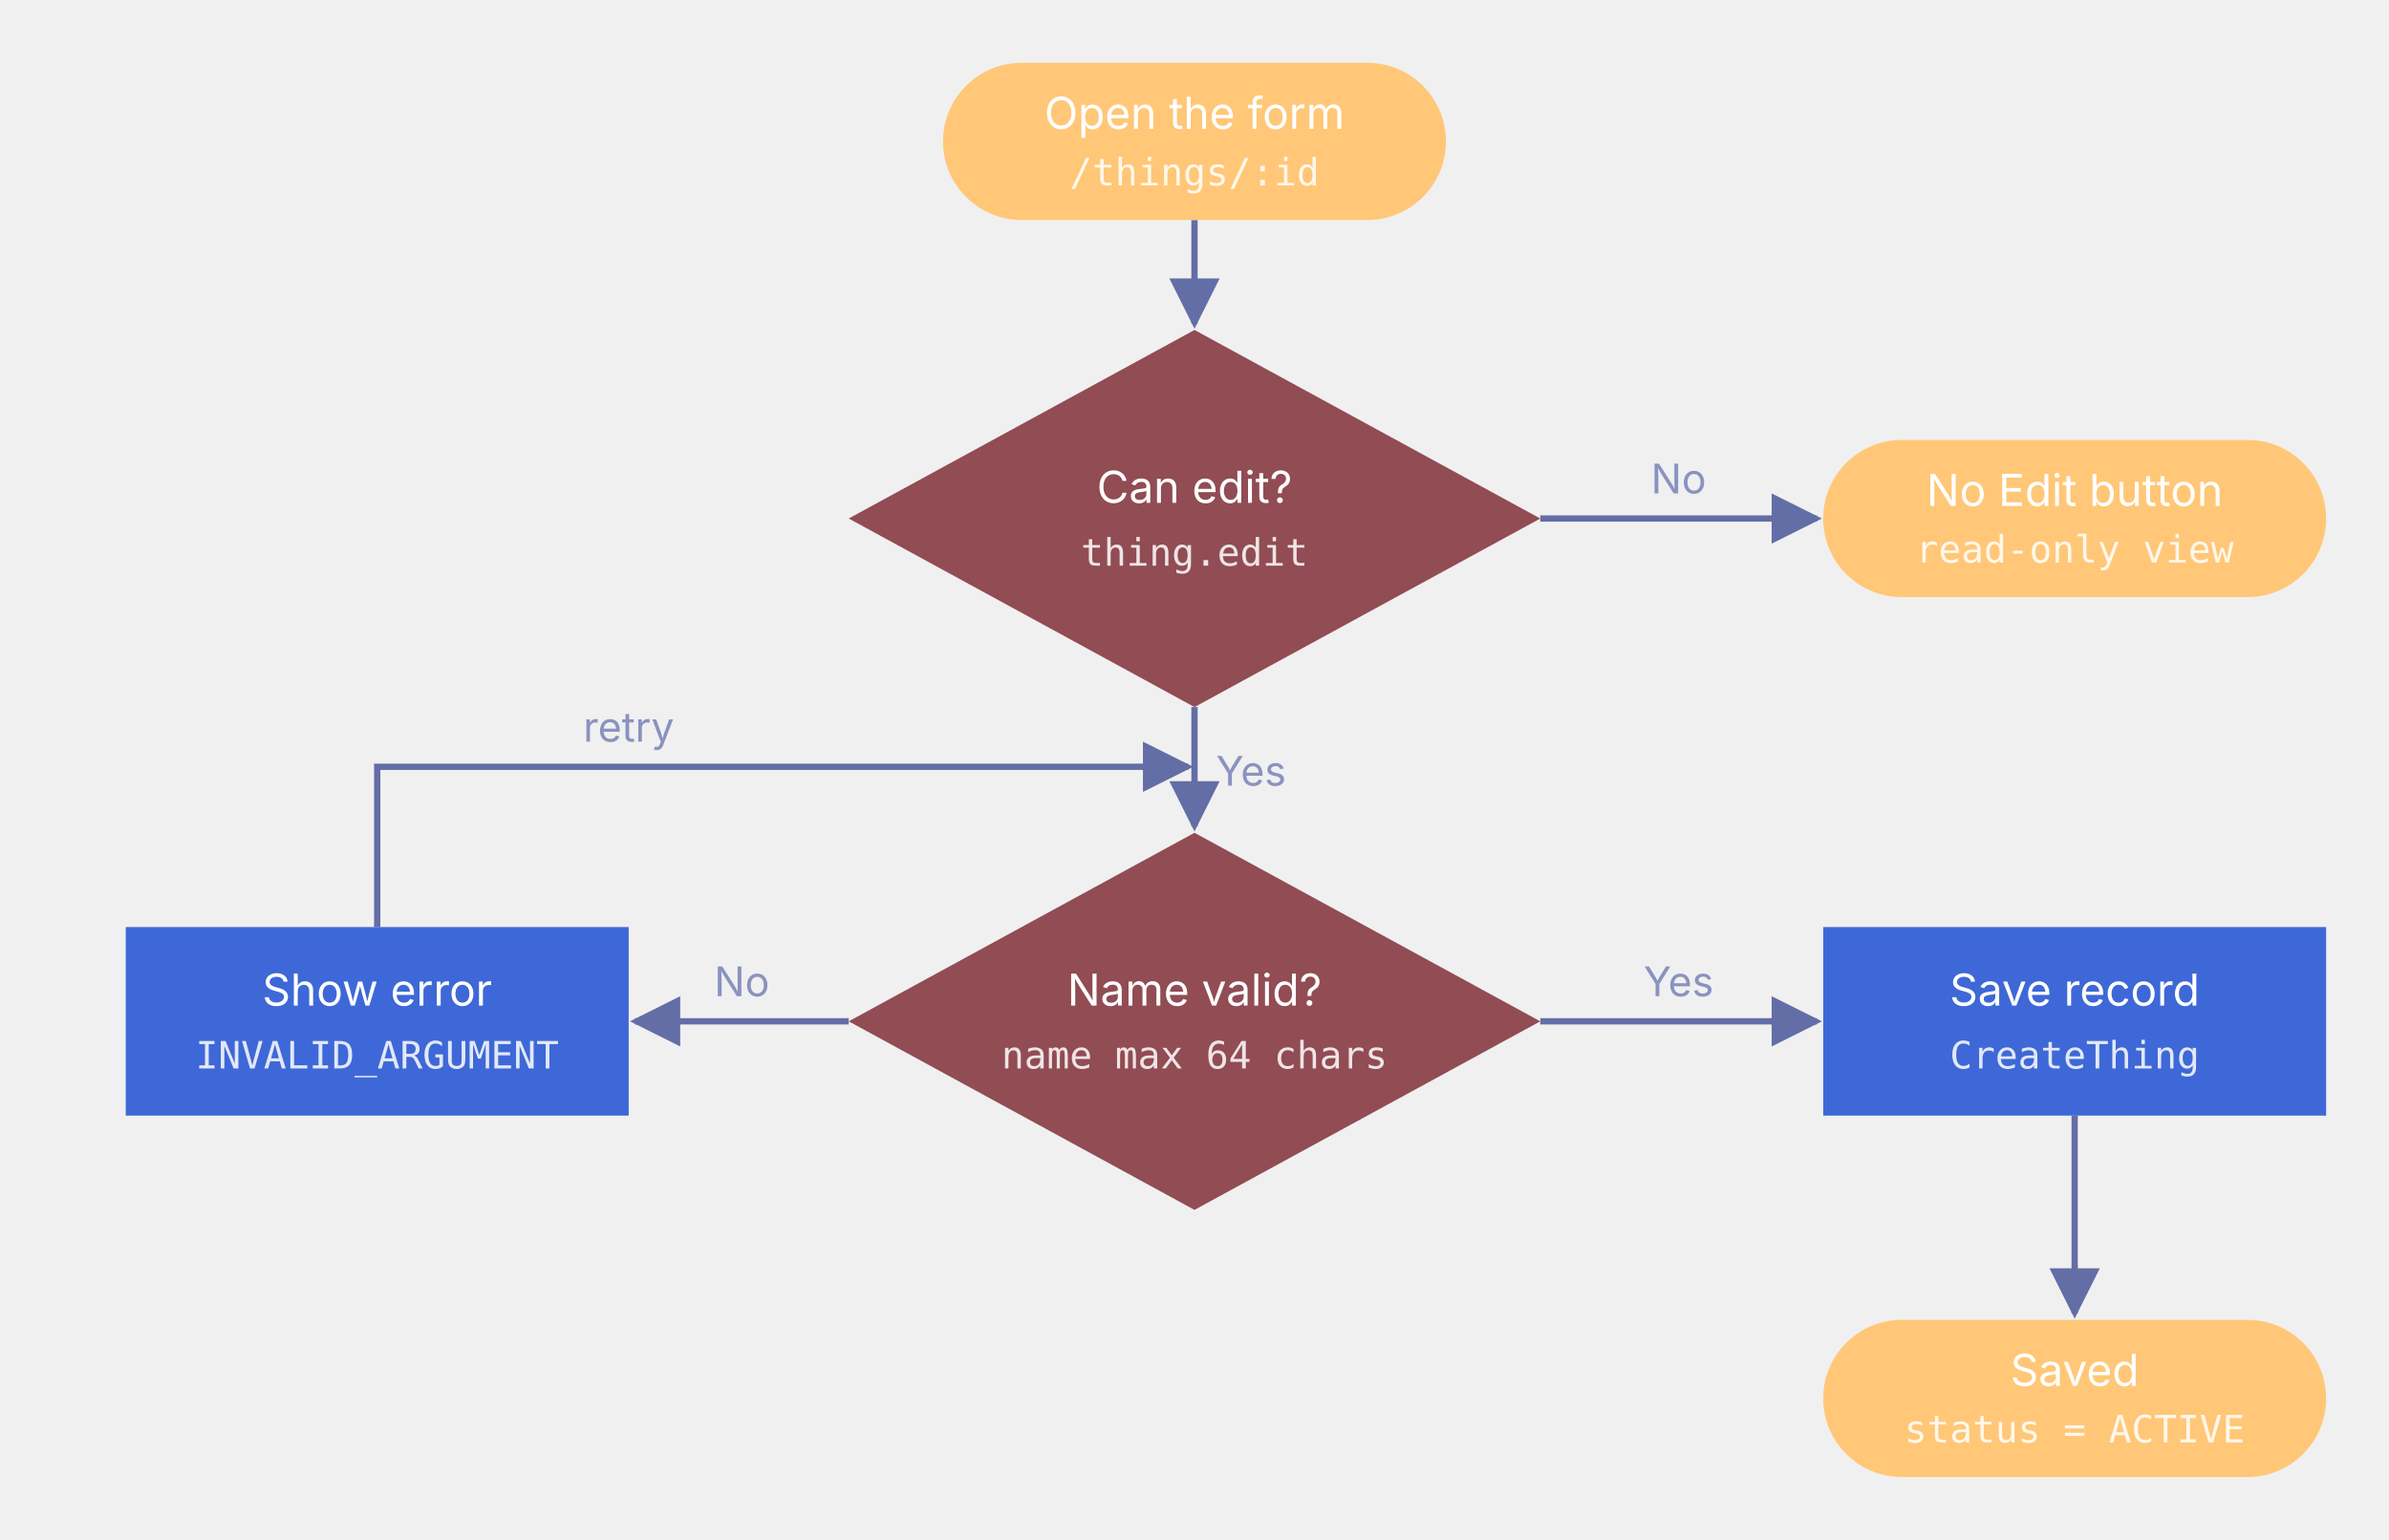
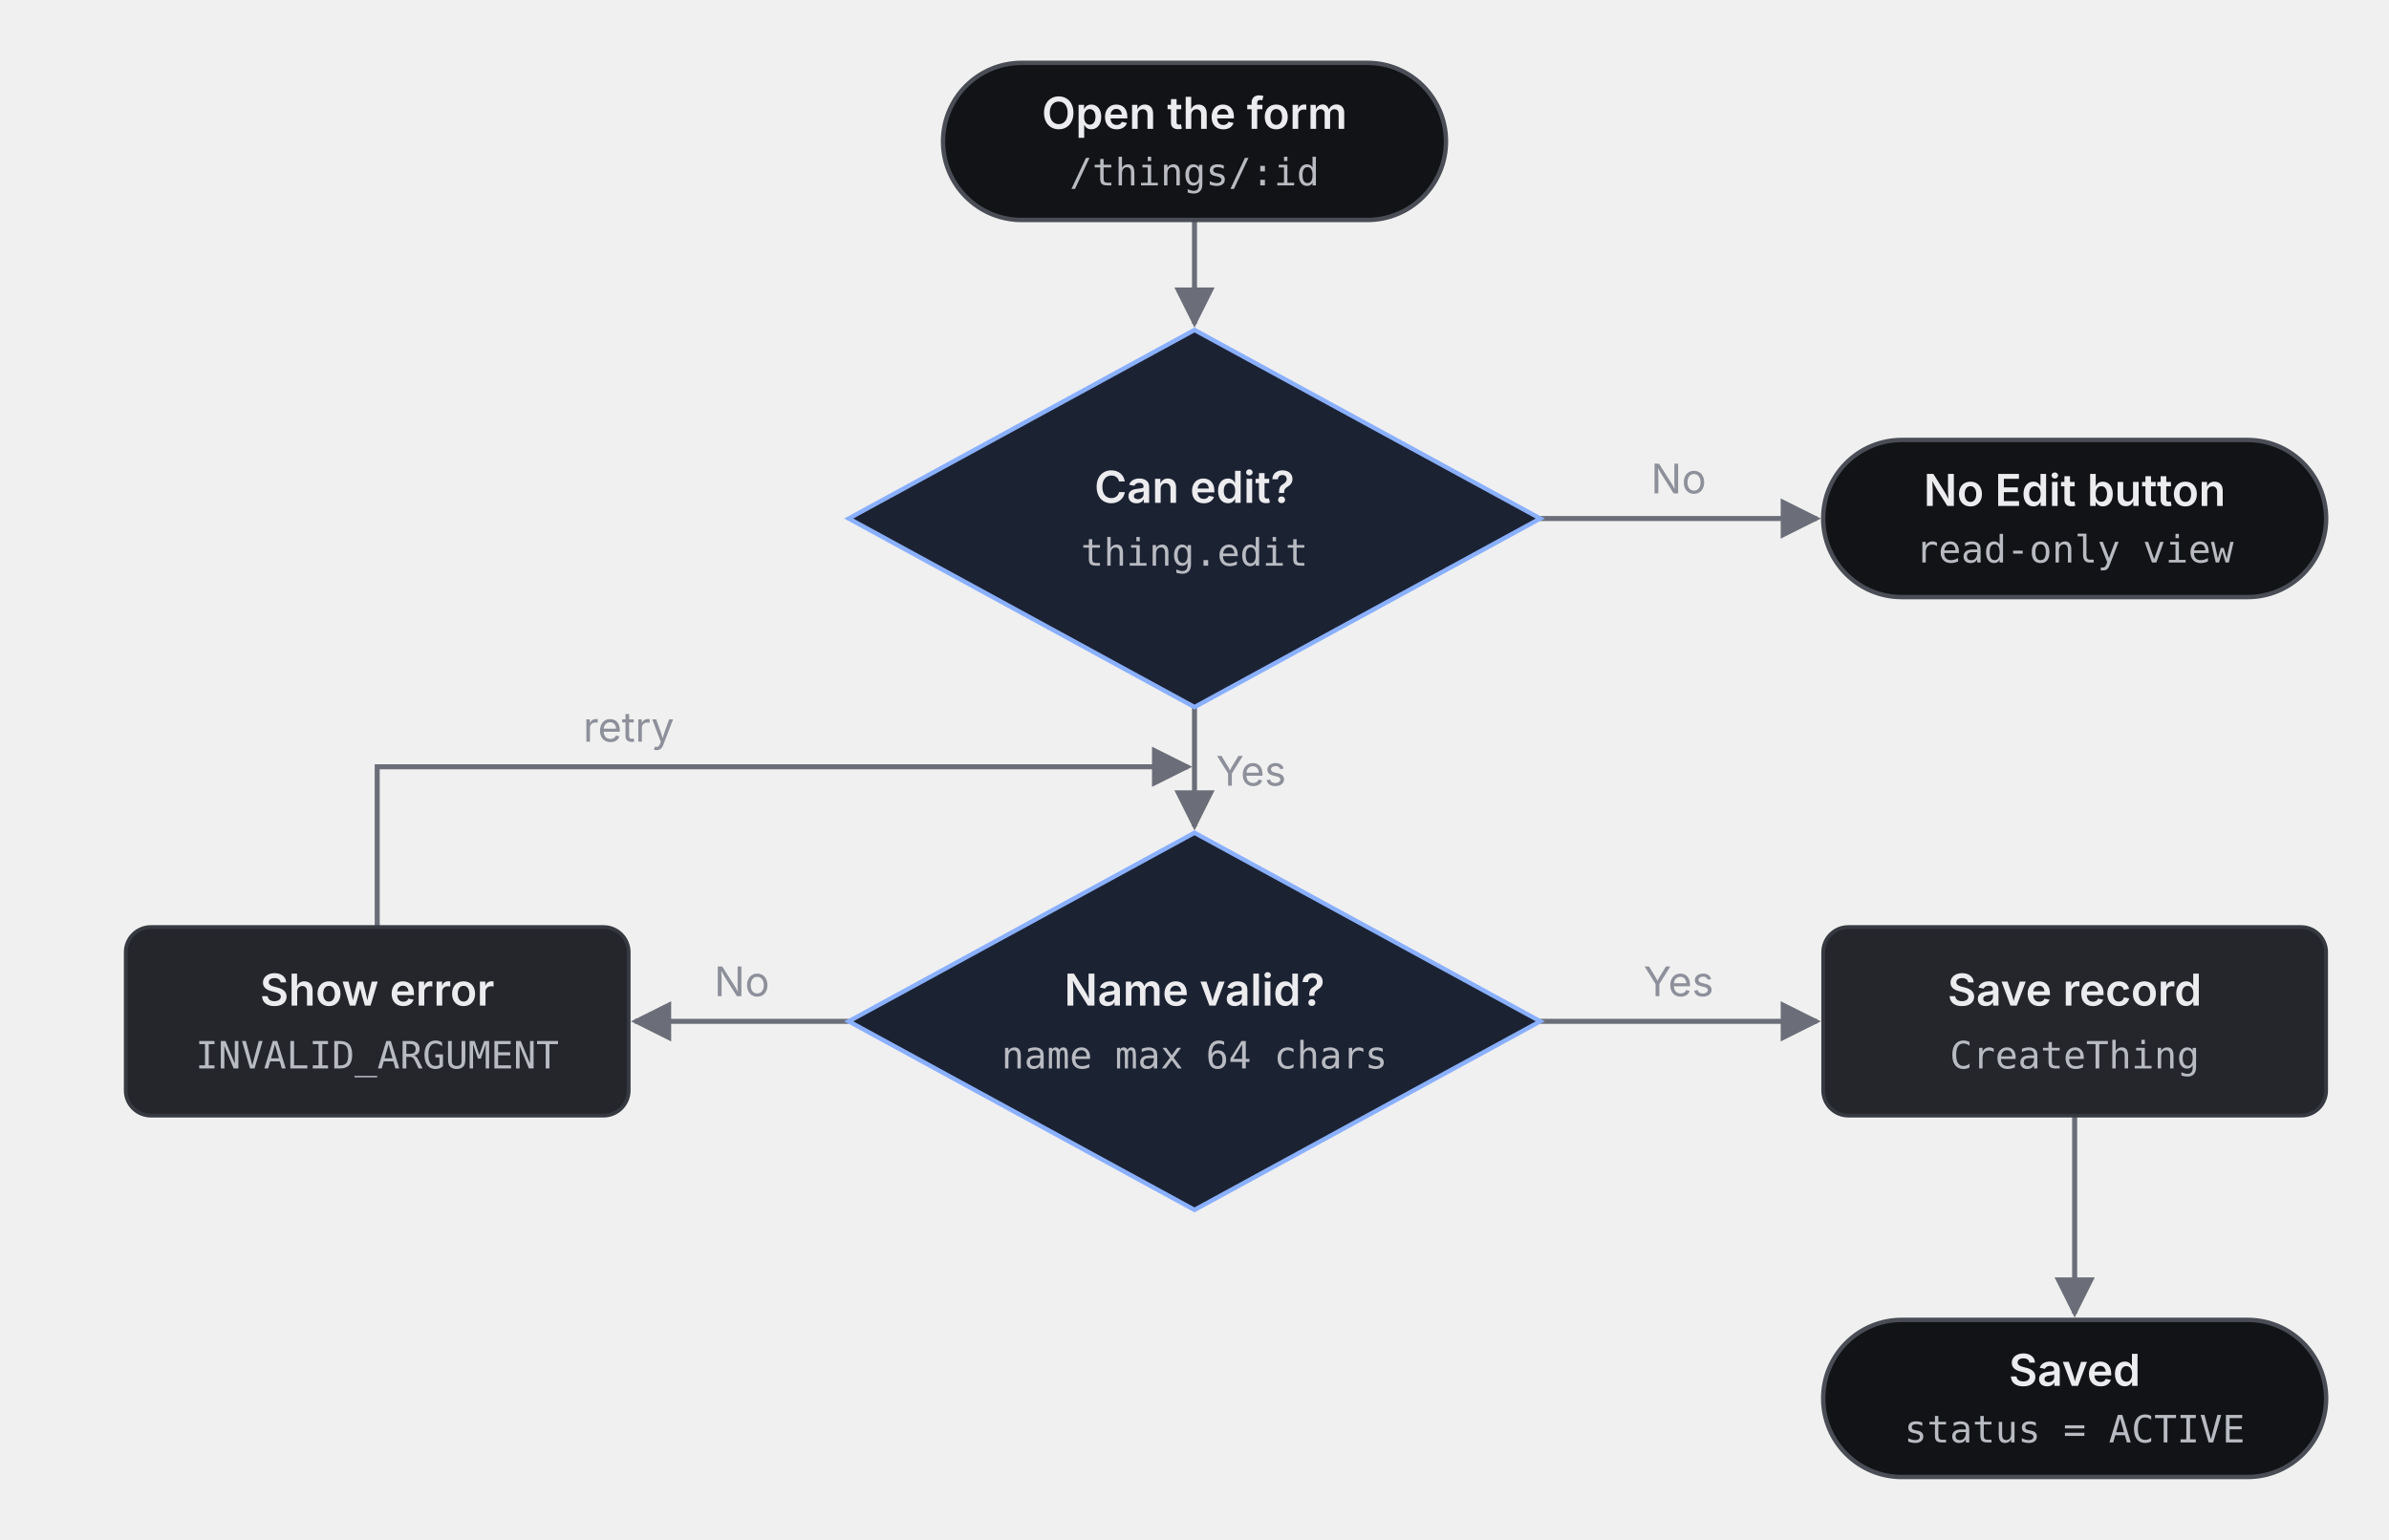
<svg xmlns="http://www.w3.org/2000/svg" viewBox="0 0 760 490" role="img" aria-labelledby="t d" font-family="-apple-system, 'Segoe UI', system-ui, sans-serif" font-size="14">
  <defs>
    <marker id="ah" viewBox="0 0 10 10" refX="9" refY="5" markerWidth="8" markerHeight="8" orient="auto-start-reverse">
-       <path d="M0,0 L10,5 L0,10 z" fill="#636da6" />
+       <path d="M0,0 L10,5 L0,10 z" fill="#6b6e78" />
    </marker>
  </defs>
-   <g fill="none" stroke="#636da6" stroke-width="2" marker-end="url(#ah)">
+   <g fill="none" stroke="#6b6e78" stroke-width="1.6" marker-end="url(#ah)">
    <path d="M380,70 V103" />
    <path d="M490,165 H578" />
    <path d="M380,225 V263" />
    <path d="M490,325 H578" />
    <path d="M270,325 H202" />
    <path d="M660,355 V418" />
    <path d="M120,295 V244 H378" />
  </g>
-   <g fill="#8a92c0" font-size="13" text-anchor="middle">
+   <g fill="#8d909a" font-size="13" text-anchor="middle">
    <text x="534" y="157">No</text>
    <text x="398" y="250">Yes</text>
    <text x="534" y="317">Yes</text>
    <text x="236" y="317">No</text>
    <text x="200" y="236">retry</text>
  </g>
-   <g fill="#fff" text-anchor="middle">
-     <rect x="300" y="20" width="160" height="50" rx="25" fill="#ffc777" />
+   <g fill="#ececef" text-anchor="middle" font-weight="600">
+     <rect x="300" y="20" width="160" height="50" rx="25" fill="#121316" stroke="#4a4d55" stroke-width="1.4" />
    <text x="380" y="41">Open the form</text>
-     <polygon points="380,105 490,165 380,225 270,165" fill="#914c54" />
+     <polygon points="380,105 490,165 380,225 270,165" fill="#1b2232" stroke="#8ab0ff" stroke-width="1.4" />
    <text x="380" y="160">Can edit?</text>
-     <rect x="580" y="140" width="160" height="50" rx="25" fill="#ffc777" />
+     <rect x="580" y="140" width="160" height="50" rx="25" fill="#121316" stroke="#4a4d55" stroke-width="1.4" />
    <text x="660" y="161">No Edit button</text>
-     <polygon points="380,265 490,325 380,385 270,325" fill="#914c54" />
+     <polygon points="380,265 490,325 380,385 270,325" fill="#1b2232" stroke="#8ab0ff" stroke-width="1.4" />
    <text x="380" y="320">Name valid?</text>
-     <rect x="40" y="295" width="160" height="60" fill="#3e68d7" />
+     <rect x="40" y="295" width="160" height="60" fill="#24262c" stroke="#363940" stroke-width="1.2" rx="8" />
    <text x="120" y="320">Show error</text>
-     <rect x="580" y="295" width="160" height="60" fill="#3e68d7" />
+     <rect x="580" y="295" width="160" height="60" fill="#24262c" stroke="#363940" stroke-width="1.2" rx="8" />
    <text x="660" y="320">Save record</text>
-     <rect x="580" y="420" width="160" height="50" rx="25" fill="#ffc777" />
+     <rect x="580" y="420" width="160" height="50" rx="25" fill="#121316" stroke="#4a4d55" stroke-width="1.4" />
    <text x="660" y="441">Saved</text>
  </g>
-   <g fill="#fff" fill-opacity="0.85" font-family="'SF Mono', 'Cascadia Code', Consolas, monospace" font-size="12" text-anchor="middle">
+   <g fill="#b9bbc2" font-family="'SF Mono', 'Cascadia Code', Consolas, monospace" font-size="12" text-anchor="middle">
    <text x="380" y="59">/things/:id</text>
    <text x="380" y="180">thing.edit</text>
    <text x="660" y="179">read-only view</text>
    <text x="380" y="340">name max 64 chars</text>
    <text x="120" y="340">INVALID_ARGUMENT</text>
    <text x="660" y="340">CreateThing</text>
    <text x="660" y="459">status = ACTIVE</text>
  </g>
</svg>
